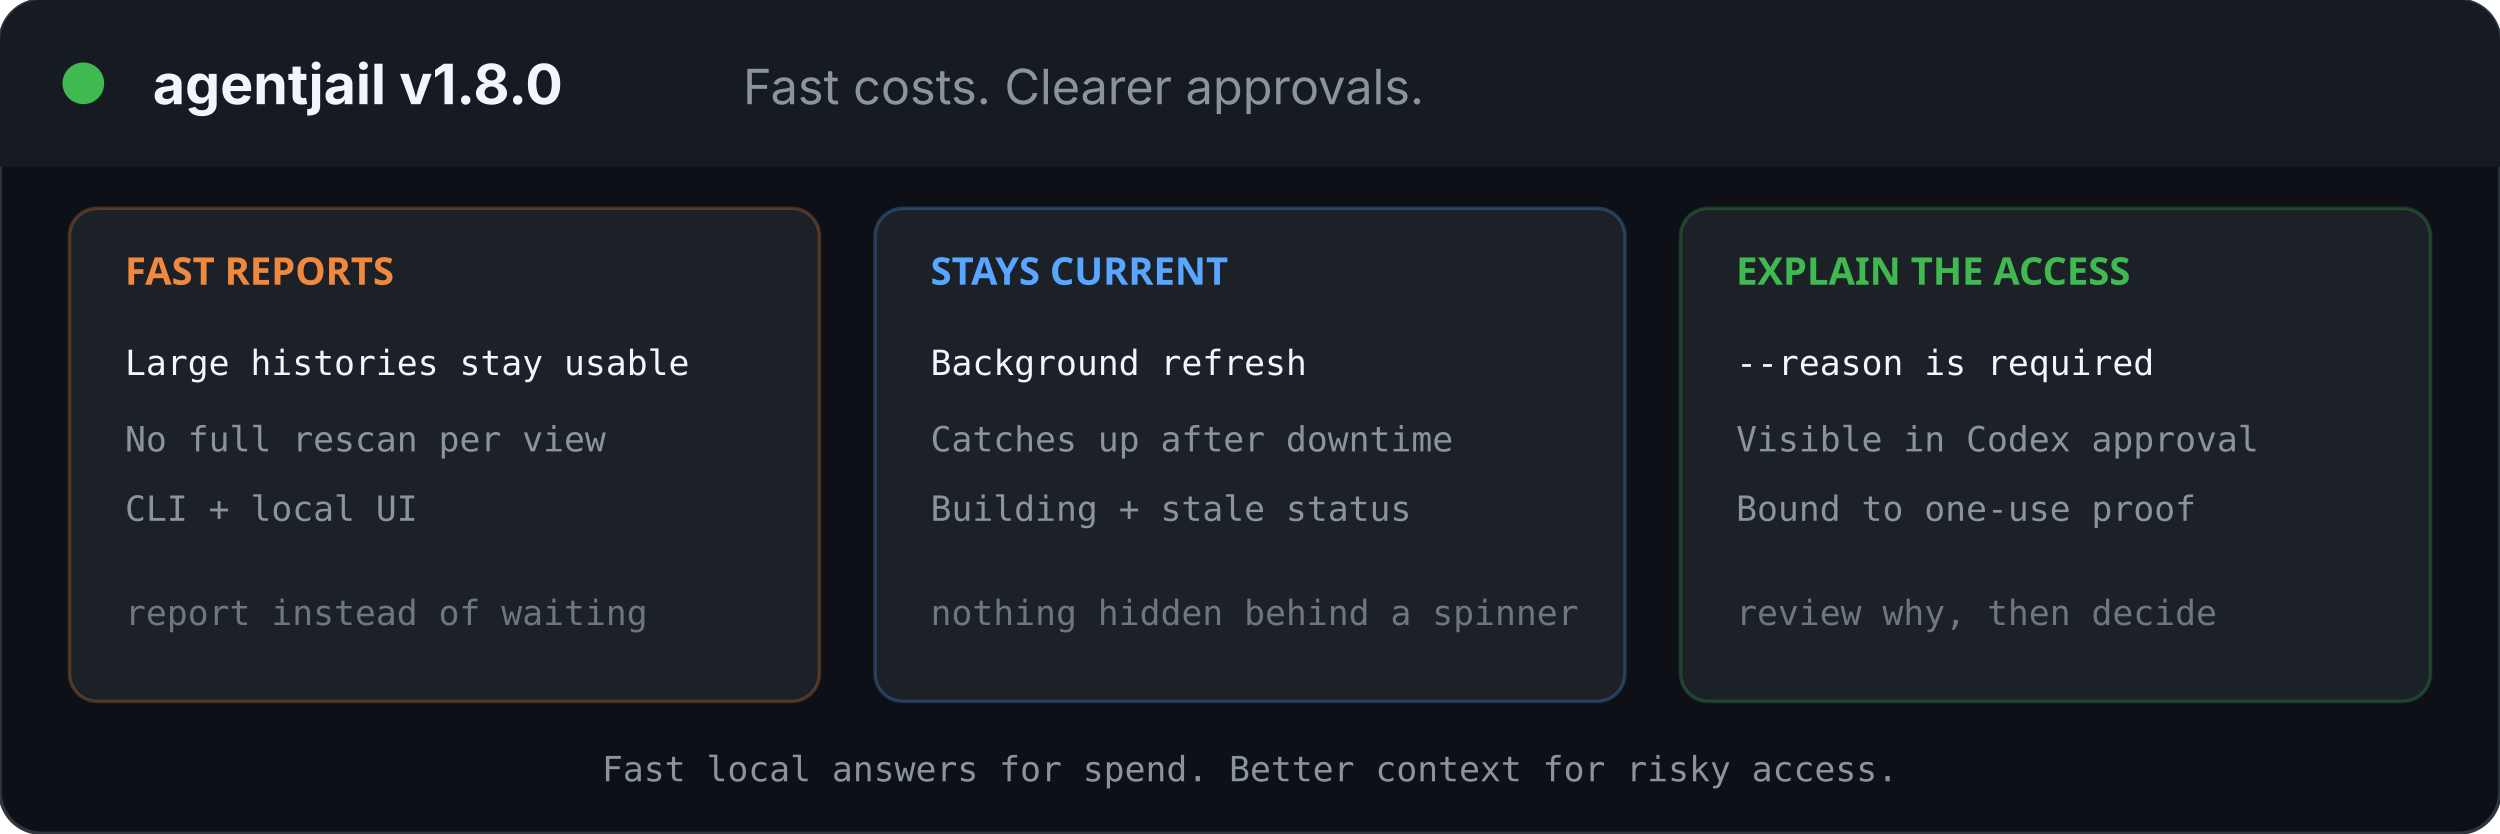
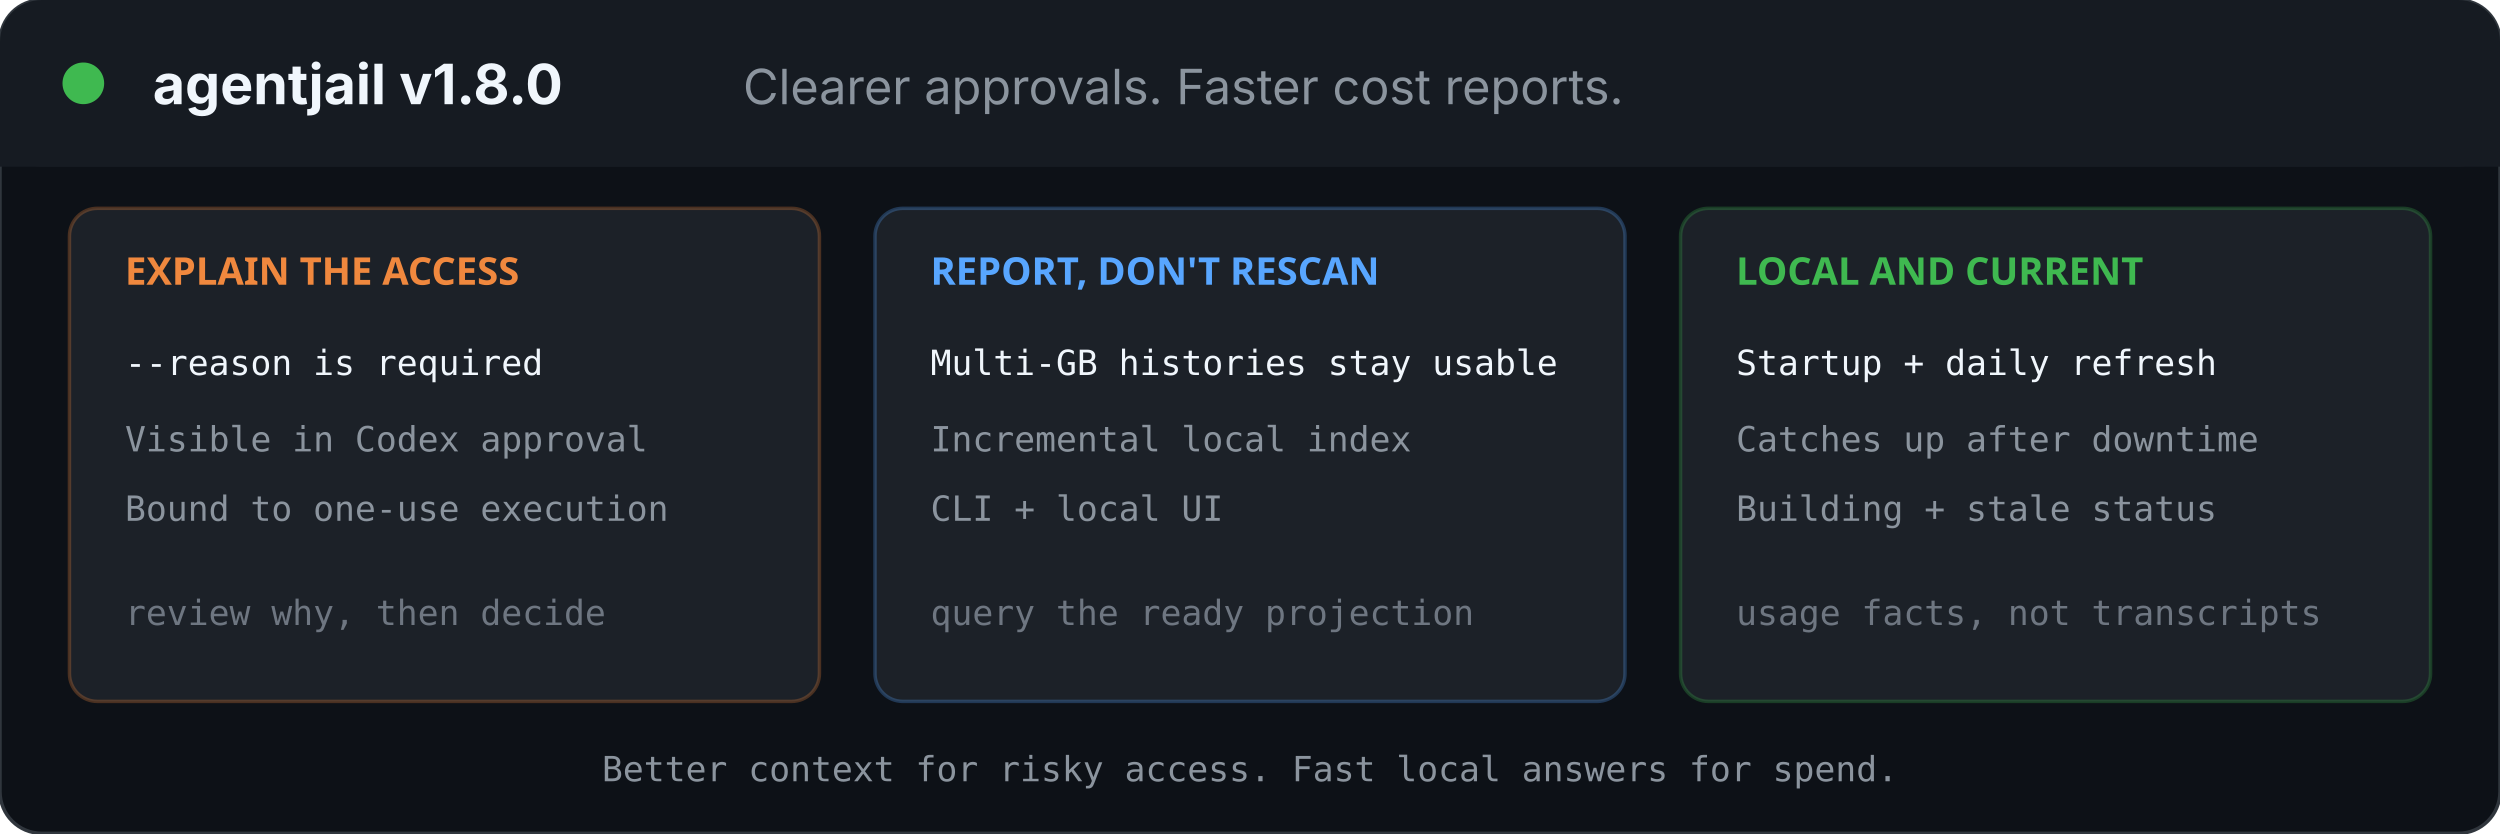
<svg xmlns="http://www.w3.org/2000/svg" viewBox="0 0 720 240" fill="none">
  <rect width="720" height="240" rx="12" fill="#0d1117" stroke="#30363d" />
  <rect width="720" height="48" rx="12" fill="#161b22" />
  <rect y="12" width="720" height="36" fill="#161b22" />
  <circle cx="24" cy="24" r="6" fill="#3fb950" />
  <text x="44" y="30" font-family="system-ui,-apple-system,sans-serif" font-size="16" font-weight="700" fill="#f0f6fc">agentjail v1.8.0</text>
-   <text x="214" y="30" font-family="system-ui,-apple-system,sans-serif" font-size="14" fill="#8b949e">Fast costs. Clearer approvals.</text>
+   <text x="214" y="30" font-family="system-ui,-apple-system,sans-serif" font-size="14" fill="#8b949e">Clearer approvals. Faster cost reports.</text>
  <rect x="20" y="60" width="216" height="142" rx="8" fill="#1c2128" stroke="#f0883e44" />
-   <text x="36" y="82" font-family="system-ui,sans-serif" font-size="11" font-weight="600" fill="#f0883e">FAST REPORTS</text>
-   <text x="36" y="108" font-family="monospace" font-size="10" fill="#f0f6fc">Large histories stay usable</text>
-   <text x="36" y="130" font-family="monospace" font-size="10" fill="#8b949e">No full rescan per view</text>
-   <text x="36" y="150" font-family="monospace" font-size="10" fill="#8b949e">CLI + local UI</text>
-   <text x="36" y="180" font-family="monospace" font-size="10" fill="#6e7681">report instead of waiting</text>
+   <text x="36" y="82" font-family="system-ui,sans-serif" font-size="11" font-weight="600" fill="#f0883e">EXPLAIN THE ACCESS</text>
+   <text x="36" y="108" font-family="monospace" font-size="10" fill="#f0f6fc">--reason is required</text>
+   <text x="36" y="130" font-family="monospace" font-size="10" fill="#8b949e">Visible in Codex approval</text>
+   <text x="36" y="150" font-family="monospace" font-size="10" fill="#8b949e">Bound to one-use execution</text>
+   <text x="36" y="180" font-family="monospace" font-size="10" fill="#6e7681">review why, then decide</text>
  <rect x="252" y="60" width="216" height="142" rx="8" fill="#1c2128" stroke="#58a6ff44" />
-   <text x="268" y="82" font-family="system-ui,sans-serif" font-size="11" font-weight="600" fill="#58a6ff">STAYS CURRENT</text>
-   <text x="268" y="108" font-family="monospace" font-size="10" fill="#f0f6fc">Background refresh</text>
-   <text x="268" y="130" font-family="monospace" font-size="10" fill="#8b949e">Catches up after downtime</text>
-   <text x="268" y="150" font-family="monospace" font-size="10" fill="#8b949e">Building + stale status</text>
-   <text x="268" y="180" font-family="monospace" font-size="10" fill="#6e7681">nothing hidden behind a spinner</text>
+   <text x="268" y="82" font-family="system-ui,sans-serif" font-size="11" font-weight="600" fill="#58a6ff">REPORT, DON'T RESCAN</text>
+   <text x="268" y="108" font-family="monospace" font-size="10" fill="#f0f6fc">Multi-GB histories stay usable</text>
+   <text x="268" y="130" font-family="monospace" font-size="10" fill="#8b949e">Incremental local index</text>
+   <text x="268" y="150" font-family="monospace" font-size="10" fill="#8b949e">CLI + local UI</text>
+   <text x="268" y="180" font-family="monospace" font-size="10" fill="#6e7681">query the ready projection</text>
  <rect x="484" y="60" width="216" height="142" rx="8" fill="#1c2128" stroke="#3fb95044" />
-   <text x="500" y="82" font-family="system-ui,sans-serif" font-size="11" font-weight="600" fill="#3fb950">EXPLAIN THE ACCESS</text>
-   <text x="500" y="108" font-family="monospace" font-size="10" fill="#f0f6fc">--reason is required</text>
-   <text x="500" y="130" font-family="monospace" font-size="10" fill="#8b949e">Visible in Codex approval</text>
-   <text x="500" y="150" font-family="monospace" font-size="10" fill="#8b949e">Bound to one-use proof</text>
-   <text x="500" y="180" font-family="monospace" font-size="10" fill="#6e7681">review why, then decide</text>
-   <text x="360" y="225" text-anchor="middle" font-family="monospace" font-size="10" fill="#8b949e">Fast local answers for spend. Better context for risky access.</text>
+   <text x="500" y="82" font-family="system-ui,sans-serif" font-size="11" font-weight="600" fill="#3fb950">LOCAL AND CURRENT</text>
+   <text x="500" y="108" font-family="monospace" font-size="10" fill="#f0f6fc">Startup + daily refresh</text>
+   <text x="500" y="130" font-family="monospace" font-size="10" fill="#8b949e">Catches up after downtime</text>
+   <text x="500" y="150" font-family="monospace" font-size="10" fill="#8b949e">Building + stale status</text>
+   <text x="500" y="180" font-family="monospace" font-size="10" fill="#6e7681">usage facts, not transcripts</text>
+   <text x="360" y="225" text-anchor="middle" font-family="monospace" font-size="10" fill="#8b949e">Better context for risky access. Fast local answers for spend.</text>
</svg>
